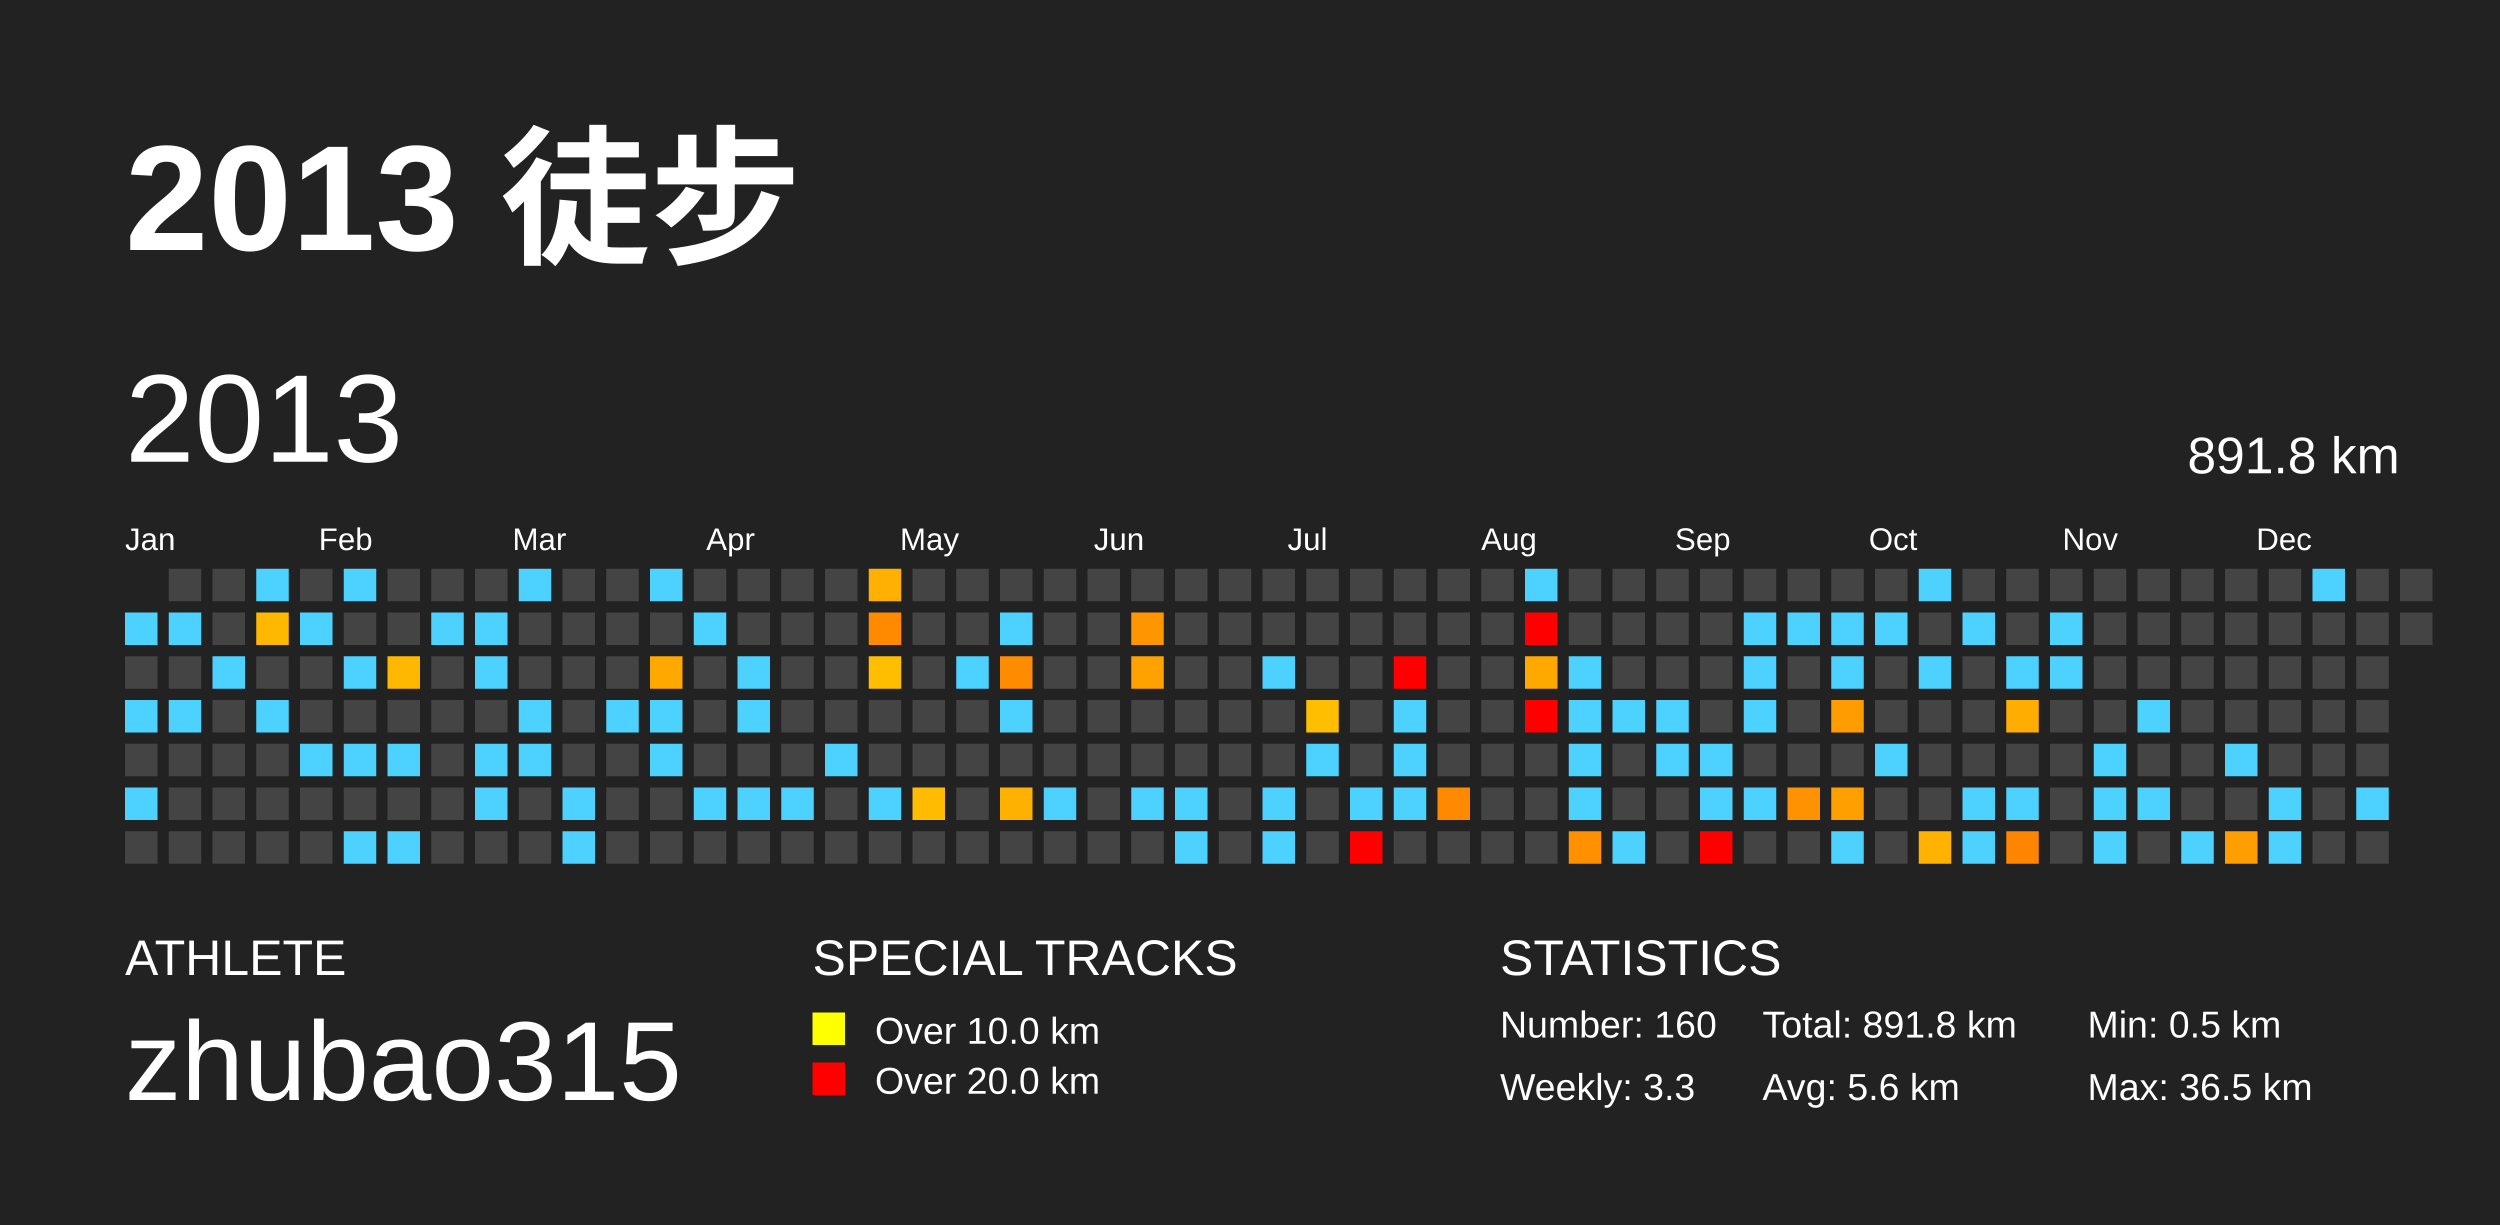
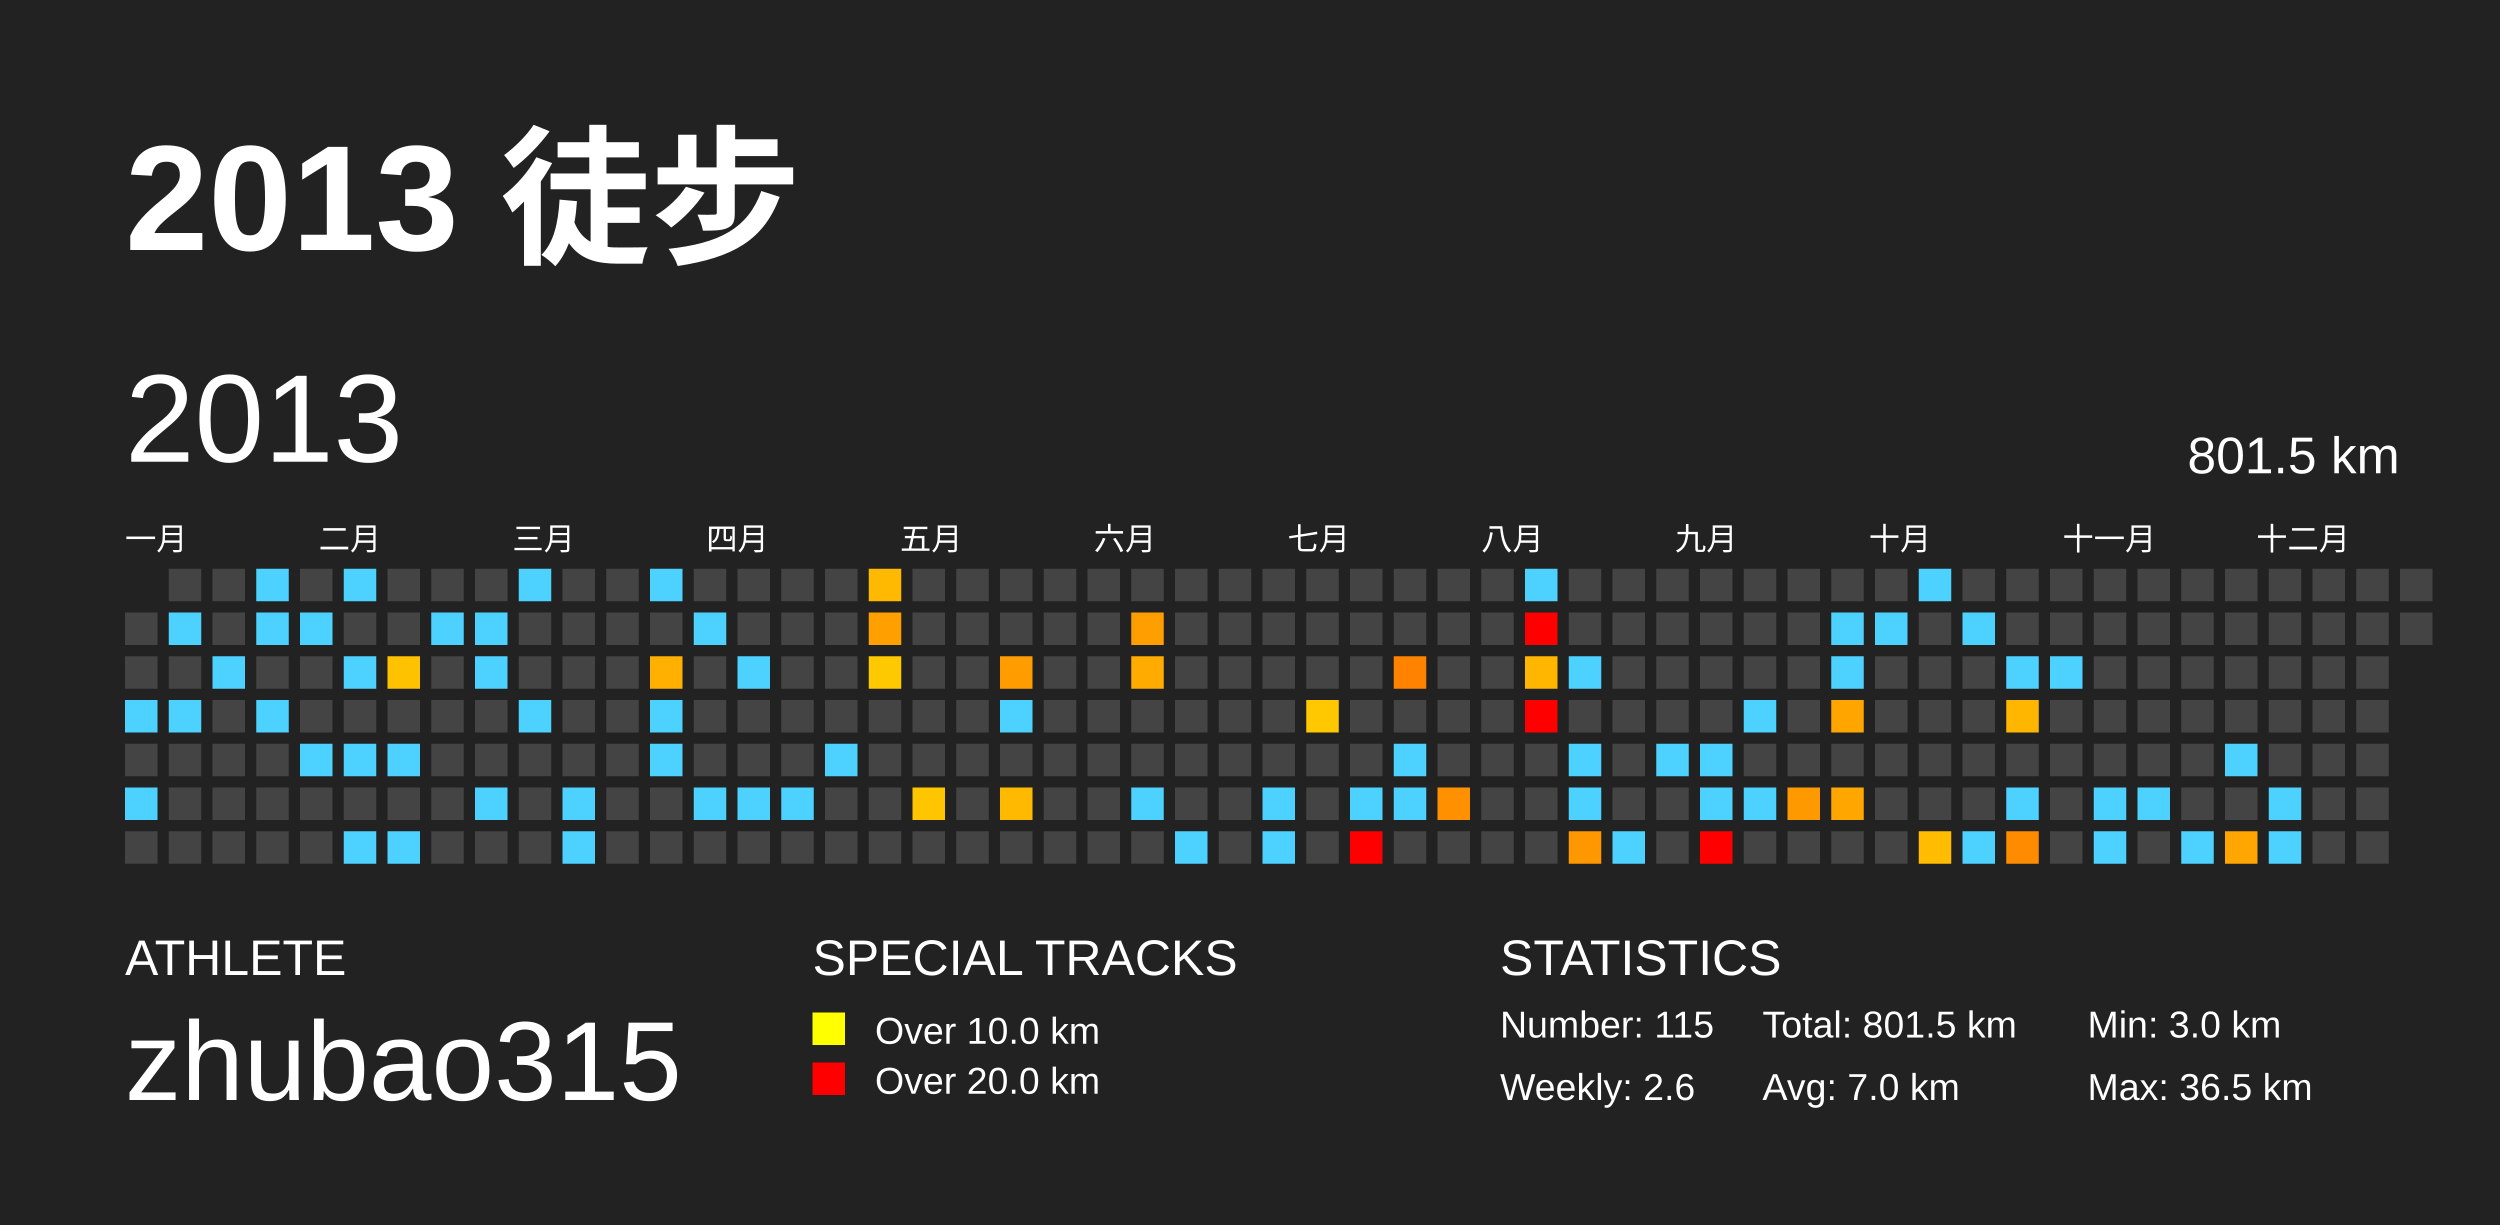
<svg xmlns="http://www.w3.org/2000/svg" baseProfile="full" height="98mm" version="1.1" viewBox="0,0,200,98" width="200mm">
  <defs />
  <rect fill="#222222" height="98" width="200" x="0" y="0" />
  <text fill="#FFFFFF" style="font-size:12px; font-family:Arial; font-weight:bold;" x="10" y="20">2013 徒步</text>
  <text fill="#FFFFFF" style="font-size:4px; font-family:Arial" x="10" y="78">ATHLETE</text>
  <text fill="#FFFFFF" style="font-size:9px; font-family:Arial" x="10" y="88">zhubao315</text>
  <text fill="#FFFFFF" style="font-size:4px; font-family:Arial" x="65" y="78">SPECIAL TRACKS</text>
  <rect fill="yellow" height="2.6" width="2.6" x="65" y="81" />
  <text fill="#FFFFFF" style="font-size:3px; font-family:Arial" x="70" y="83.5">Over 10.0 km</text>
  <rect fill="red" height="2.6" width="2.6" x="65" y="85" />
  <text fill="#FFFFFF" style="font-size:3px; font-family:Arial" x="70" y="87.5">Over 20.0 km</text>
  <text fill="#FFFFFF" style="font-size:4px; font-family:Arial" x="120" y="78">STATISTICS</text>
-   <text fill="#FFFFFF" style="font-size:3px; font-family:Arial" x="120" y="83">Number: 160</text>
-   <text fill="#FFFFFF" style="font-size:3px; font-family:Arial" x="120" y="88">Weekly: 3.3</text>
-   <text fill="#FFFFFF" style="font-size:3px; font-family:Arial" x="141" y="83">Total: 891.8 km</text>
-   <text fill="#FFFFFF" style="font-size:3px; font-family:Arial" x="141" y="88">Avg: 5.6 km</text>
-   <text fill="#FFFFFF" style="font-size:3px; font-family:Arial" x="167" y="83">Min: 0.5 km</text>
+   <text fill="#FFFFFF" style="font-size:3px; font-family:Arial" x="120" y="83">Number: 115</text>
+   <text fill="#FFFFFF" style="font-size:3px; font-family:Arial" x="120" y="88">Weekly: 2.6</text>
+   <text fill="#FFFFFF" style="font-size:3px; font-family:Arial" x="141" y="83">Total: 801.5 km</text>
+   <text fill="#FFFFFF" style="font-size:3px; font-family:Arial" x="141" y="88">Avg: 7.0 km</text>
+   <text fill="#FFFFFF" style="font-size:3px; font-family:Arial" x="167" y="83">Min: 3.0 km</text>
  <text fill="#FFFFFF" style="font-size:3px; font-family:Arial" x="167" y="88">Max: 36.5 km</text>
  <text dominant-baseline="hanging" fill="#FFFFFF" style="font-size:10.0px; font-family:Arial;" x="10" y="30">2013</text>
-   <text dominant-baseline="hanging" fill="#FFFFFF" style="font-size:4.125px; font-family:Arial;" x="175" y="35">891.8 km</text>
-   <text fill="#FFFFFF" style="font-size:2.5px; font-family:Arial" x="10.0" y="44">Jan</text>
-   <text fill="#FFFFFF" style="font-size:2.5px; font-family:Arial" x="25.5" y="44">Feb</text>
-   <text fill="#FFFFFF" style="font-size:2.5px; font-family:Arial" x="41.0" y="44">Mar</text>
-   <text fill="#FFFFFF" style="font-size:2.5px; font-family:Arial" x="56.5" y="44">Apr</text>
-   <text fill="#FFFFFF" style="font-size:2.5px; font-family:Arial" x="72.0" y="44">May</text>
-   <text fill="#FFFFFF" style="font-size:2.5px; font-family:Arial" x="87.5" y="44">Jun</text>
-   <text fill="#FFFFFF" style="font-size:2.5px; font-family:Arial" x="103.0" y="44">Jul</text>
-   <text fill="#FFFFFF" style="font-size:2.5px; font-family:Arial" x="118.5" y="44">Aug</text>
-   <text fill="#FFFFFF" style="font-size:2.5px; font-family:Arial" x="134.0" y="44">Sep</text>
-   <text fill="#FFFFFF" style="font-size:2.5px; font-family:Arial" x="149.5" y="44">Oct</text>
-   <text fill="#FFFFFF" style="font-size:2.5px; font-family:Arial" x="165.0" y="44">Nov</text>
-   <text fill="#FFFFFF" style="font-size:2.5px; font-family:Arial" x="180.5" y="44">Dec</text>
-   <rect fill="#4dd2ff" height="2.6" width="2.6" x="10.0" y="49.0" />
+   <text dominant-baseline="hanging" fill="#FFFFFF" style="font-size:4.125px; font-family:Arial;" x="175" y="35">801.5 km</text>
+   <text fill="#FFFFFF" style="font-size:2.5px; font-family:Arial" x="10.0" y="44">一月</text>
+   <text fill="#FFFFFF" style="font-size:2.5px; font-family:Arial" x="25.5" y="44">二月</text>
+   <text fill="#FFFFFF" style="font-size:2.5px; font-family:Arial" x="41.0" y="44">三月</text>
+   <text fill="#FFFFFF" style="font-size:2.5px; font-family:Arial" x="56.5" y="44">四月</text>
+   <text fill="#FFFFFF" style="font-size:2.5px; font-family:Arial" x="72.0" y="44">五月</text>
+   <text fill="#FFFFFF" style="font-size:2.5px; font-family:Arial" x="87.5" y="44">六月</text>
+   <text fill="#FFFFFF" style="font-size:2.5px; font-family:Arial" x="103.0" y="44">七月</text>
+   <text fill="#FFFFFF" style="font-size:2.5px; font-family:Arial" x="118.5" y="44">八月</text>
+   <text fill="#FFFFFF" style="font-size:2.5px; font-family:Arial" x="134.0" y="44">九月</text>
+   <text fill="#FFFFFF" style="font-size:2.5px; font-family:Arial" x="149.5" y="44">十月</text>
+   <text fill="#FFFFFF" style="font-size:2.5px; font-family:Arial" x="165.0" y="44">十一月</text>
+   <text fill="#FFFFFF" style="font-size:2.5px; font-family:Arial" x="180.5" y="44">十二月</text>
+   <rect fill="#444444" height="2.6" width="2.6" x="10.0" y="49.0" />
  <rect fill="#444444" height="2.6" width="2.6" x="10.0" y="52.5" />
  <rect fill="#4dd2ff" height="2.6" width="2.6" x="10.0" y="56.0" />
  <rect fill="#444444" height="2.6" width="2.6" x="10.0" y="59.5" />
  <rect fill="#4dd2ff" height="2.6" width="2.6" x="10.0" y="63.0" />
  <rect fill="#444444" height="2.6" width="2.6" x="10.0" y="66.5" />
  <rect fill="#444444" height="2.6" width="2.6" x="13.5" y="45.5" />
  <rect fill="#4dd2ff" height="2.6" width="2.6" x="13.5" y="49.0" />
  <rect fill="#444444" height="2.6" width="2.6" x="13.5" y="52.5" />
  <rect fill="#4dd2ff" height="2.6" width="2.6" x="13.5" y="56.0" />
  <rect fill="#444444" height="2.6" width="2.6" x="13.5" y="59.5" />
  <rect fill="#444444" height="2.6" width="2.6" x="13.5" y="63.0" />
  <rect fill="#444444" height="2.6" width="2.6" x="13.5" y="66.5" />
  <rect fill="#444444" height="2.6" width="2.6" x="17.0" y="45.5" />
  <rect fill="#444444" height="2.6" width="2.6" x="17.0" y="49.0" />
  <rect fill="#4dd2ff" height="2.6" width="2.6" x="17.0" y="52.5" />
  <rect fill="#444444" height="2.6" width="2.6" x="17.0" y="56.0" />
  <rect fill="#444444" height="2.6" width="2.6" x="17.0" y="59.5" />
  <rect fill="#444444" height="2.6" width="2.6" x="17.0" y="63.0" />
  <rect fill="#444444" height="2.6" width="2.6" x="17.0" y="66.5" />
  <rect fill="#4dd2ff" height="2.6" width="2.6" x="20.5" y="45.5" />
-   <rect fill="#ffb800" height="2.6" width="2.6" x="20.5" y="49.0" />
+   <rect fill="#4dd2ff" height="2.6" width="2.6" x="20.5" y="49.0" />
  <rect fill="#444444" height="2.6" width="2.6" x="20.5" y="52.5" />
  <rect fill="#4dd2ff" height="2.6" width="2.6" x="20.5" y="56.0" />
  <rect fill="#444444" height="2.6" width="2.6" x="20.5" y="59.5" />
  <rect fill="#444444" height="2.6" width="2.6" x="20.5" y="63.0" />
  <rect fill="#444444" height="2.6" width="2.6" x="20.5" y="66.5" />
  <rect fill="#444444" height="2.6" width="2.6" x="24.0" y="45.5" />
  <rect fill="#4dd2ff" height="2.6" width="2.6" x="24.0" y="49.0" />
  <rect fill="#444444" height="2.6" width="2.6" x="24.0" y="52.5" />
  <rect fill="#444444" height="2.6" width="2.6" x="24.0" y="56.0" />
  <rect fill="#4dd2ff" height="2.6" width="2.6" x="24.0" y="59.5" />
  <rect fill="#444444" height="2.6" width="2.6" x="24.0" y="63.0" />
  <rect fill="#444444" height="2.6" width="2.6" x="24.0" y="66.5" />
  <rect fill="#4dd2ff" height="2.6" width="2.6" x="27.5" y="45.5" />
  <rect fill="#444444" height="2.6" width="2.6" x="27.5" y="49.0" />
  <rect fill="#4dd2ff" height="2.6" width="2.6" x="27.5" y="52.5" />
  <rect fill="#444444" height="2.6" width="2.6" x="27.5" y="56.0" />
  <rect fill="#4dd2ff" height="2.6" width="2.6" x="27.5" y="59.5" />
  <rect fill="#444444" height="2.6" width="2.6" x="27.5" y="63.0" />
  <rect fill="#4dd2ff" height="2.6" width="2.6" x="27.5" y="66.5" />
  <rect fill="#444444" height="2.6" width="2.6" x="31.0" y="45.5" />
  <rect fill="#444444" height="2.6" width="2.6" x="31.0" y="49.0" />
-   <rect fill="#ffb800" height="2.6" width="2.6" x="31.0" y="52.5" />
+   <rect fill="#ffc200" height="2.6" width="2.6" x="31.0" y="52.5" />
  <rect fill="#444444" height="2.6" width="2.6" x="31.0" y="56.0" />
  <rect fill="#4dd2ff" height="2.6" width="2.6" x="31.0" y="59.5" />
  <rect fill="#444444" height="2.6" width="2.6" x="31.0" y="63.0" />
  <rect fill="#4dd2ff" height="2.6" width="2.6" x="31.0" y="66.5" />
  <rect fill="#444444" height="2.6" width="2.6" x="34.5" y="45.5" />
  <rect fill="#4dd2ff" height="2.6" width="2.6" x="34.5" y="49.0" />
  <rect fill="#444444" height="2.6" width="2.6" x="34.5" y="52.5" />
  <rect fill="#444444" height="2.6" width="2.6" x="34.5" y="56.0" />
  <rect fill="#444444" height="2.6" width="2.6" x="34.5" y="59.5" />
  <rect fill="#444444" height="2.6" width="2.6" x="34.5" y="63.0" />
  <rect fill="#444444" height="2.6" width="2.6" x="34.5" y="66.5" />
  <rect fill="#444444" height="2.6" width="2.6" x="38.0" y="45.5" />
  <rect fill="#4dd2ff" height="2.6" width="2.6" x="38.0" y="49.0" />
  <rect fill="#4dd2ff" height="2.6" width="2.6" x="38.0" y="52.5" />
  <rect fill="#444444" height="2.6" width="2.6" x="38.0" y="56.0" />
-   <rect fill="#4dd2ff" height="2.6" width="2.6" x="38.0" y="59.5" />
+   <rect fill="#444444" height="2.6" width="2.6" x="38.0" y="59.5" />
  <rect fill="#4dd2ff" height="2.6" width="2.6" x="38.0" y="63.0" />
  <rect fill="#444444" height="2.6" width="2.6" x="38.0" y="66.5" />
  <rect fill="#4dd2ff" height="2.6" width="2.6" x="41.5" y="45.5" />
  <rect fill="#444444" height="2.6" width="2.6" x="41.5" y="49.0" />
  <rect fill="#444444" height="2.6" width="2.6" x="41.5" y="52.5" />
  <rect fill="#4dd2ff" height="2.6" width="2.6" x="41.5" y="56.0" />
-   <rect fill="#4dd2ff" height="2.6" width="2.6" x="41.5" y="59.5" />
+   <rect fill="#444444" height="2.6" width="2.6" x="41.5" y="59.5" />
  <rect fill="#444444" height="2.6" width="2.6" x="41.5" y="63.0" />
  <rect fill="#444444" height="2.6" width="2.6" x="41.5" y="66.5" />
  <rect fill="#444444" height="2.6" width="2.6" x="45.0" y="45.5" />
  <rect fill="#444444" height="2.6" width="2.6" x="45.0" y="49.0" />
  <rect fill="#444444" height="2.6" width="2.6" x="45.0" y="52.5" />
  <rect fill="#444444" height="2.6" width="2.6" x="45.0" y="56.0" />
  <rect fill="#444444" height="2.6" width="2.6" x="45.0" y="59.5" />
  <rect fill="#4dd2ff" height="2.6" width="2.6" x="45.0" y="63.0" />
  <rect fill="#4dd2ff" height="2.6" width="2.6" x="45.0" y="66.5" />
  <rect fill="#444444" height="2.6" width="2.6" x="48.5" y="45.5" />
  <rect fill="#444444" height="2.6" width="2.6" x="48.5" y="49.0" />
  <rect fill="#444444" height="2.6" width="2.6" x="48.5" y="52.5" />
-   <rect fill="#4dd2ff" height="2.6" width="2.6" x="48.5" y="56.0" />
+   <rect fill="#444444" height="2.6" width="2.6" x="48.5" y="56.0" />
  <rect fill="#444444" height="2.6" width="2.6" x="48.5" y="59.5" />
  <rect fill="#444444" height="2.6" width="2.6" x="48.5" y="63.0" />
  <rect fill="#444444" height="2.6" width="2.6" x="48.5" y="66.5" />
  <rect fill="#4dd2ff" height="2.6" width="2.6" x="52.0" y="45.5" />
  <rect fill="#444444" height="2.6" width="2.6" x="52.0" y="49.0" />
-   <rect fill="#ffa800" height="2.6" width="2.6" x="52.0" y="52.5" />
+   <rect fill="#ffb000" height="2.6" width="2.6" x="52.0" y="52.5" />
  <rect fill="#4dd2ff" height="2.6" width="2.6" x="52.0" y="56.0" />
  <rect fill="#4dd2ff" height="2.6" width="2.6" x="52.0" y="59.5" />
  <rect fill="#444444" height="2.6" width="2.6" x="52.0" y="63.0" />
  <rect fill="#444444" height="2.6" width="2.6" x="52.0" y="66.5" />
  <rect fill="#444444" height="2.6" width="2.6" x="55.5" y="45.5" />
  <rect fill="#4dd2ff" height="2.6" width="2.6" x="55.5" y="49.0" />
  <rect fill="#444444" height="2.6" width="2.6" x="55.5" y="52.5" />
  <rect fill="#444444" height="2.6" width="2.6" x="55.5" y="56.0" />
  <rect fill="#444444" height="2.6" width="2.6" x="55.5" y="59.5" />
  <rect fill="#4dd2ff" height="2.6" width="2.6" x="55.5" y="63.0" />
  <rect fill="#444444" height="2.6" width="2.6" x="55.5" y="66.5" />
  <rect fill="#444444" height="2.6" width="2.6" x="59.0" y="45.5" />
  <rect fill="#444444" height="2.6" width="2.6" x="59.0" y="49.0" />
  <rect fill="#4dd2ff" height="2.6" width="2.6" x="59.0" y="52.5" />
-   <rect fill="#4dd2ff" height="2.6" width="2.6" x="59.0" y="56.0" />
+   <rect fill="#444444" height="2.6" width="2.6" x="59.0" y="56.0" />
  <rect fill="#444444" height="2.6" width="2.6" x="59.0" y="59.5" />
  <rect fill="#4dd2ff" height="2.6" width="2.6" x="59.0" y="63.0" />
  <rect fill="#444444" height="2.6" width="2.6" x="59.0" y="66.5" />
  <rect fill="#444444" height="2.6" width="2.6" x="62.5" y="45.5" />
  <rect fill="#444444" height="2.6" width="2.6" x="62.5" y="49.0" />
  <rect fill="#444444" height="2.6" width="2.6" x="62.5" y="52.5" />
  <rect fill="#444444" height="2.6" width="2.6" x="62.5" y="56.0" />
  <rect fill="#444444" height="2.6" width="2.6" x="62.5" y="59.5" />
  <rect fill="#4dd2ff" height="2.6" width="2.6" x="62.5" y="63.0" />
  <rect fill="#444444" height="2.6" width="2.6" x="62.5" y="66.5" />
  <rect fill="#444444" height="2.6" width="2.6" x="66.0" y="45.5" />
  <rect fill="#444444" height="2.6" width="2.6" x="66.0" y="49.0" />
  <rect fill="#444444" height="2.6" width="2.6" x="66.0" y="52.5" />
  <rect fill="#444444" height="2.6" width="2.6" x="66.0" y="56.0" />
  <rect fill="#4dd2ff" height="2.6" width="2.6" x="66.0" y="59.5" />
  <rect fill="#444444" height="2.6" width="2.6" x="66.0" y="63.0" />
  <rect fill="#444444" height="2.6" width="2.6" x="66.0" y="66.5" />
-   <rect fill="#ffb000" height="2.6" width="2.6" x="69.5" y="45.5" />
-   <rect fill="#ff8a00" height="2.6" width="2.6" x="69.5" y="49.0" />
-   <rect fill="#ffbf00" height="2.6" width="2.6" x="69.5" y="52.5" />
+   <rect fill="#ffb900" height="2.6" width="2.6" x="69.5" y="45.5" />
+   <rect fill="#ff9f00" height="2.6" width="2.6" x="69.5" y="49.0" />
+   <rect fill="#ffc900" height="2.6" width="2.6" x="69.5" y="52.5" />
  <rect fill="#444444" height="2.6" width="2.6" x="69.5" y="56.0" />
  <rect fill="#444444" height="2.6" width="2.6" x="69.5" y="59.5" />
-   <rect fill="#4dd2ff" height="2.6" width="2.6" x="69.5" y="63.0" />
+   <rect fill="#444444" height="2.6" width="2.6" x="69.5" y="63.0" />
  <rect fill="#444444" height="2.6" width="2.6" x="69.5" y="66.5" />
  <rect fill="#444444" height="2.6" width="2.6" x="73.0" y="45.5" />
  <rect fill="#444444" height="2.6" width="2.6" x="73.0" y="49.0" />
  <rect fill="#444444" height="2.6" width="2.6" x="73.0" y="52.5" />
  <rect fill="#444444" height="2.6" width="2.6" x="73.0" y="56.0" />
  <rect fill="#444444" height="2.6" width="2.6" x="73.0" y="59.5" />
-   <rect fill="#ffbc00" height="2.6" width="2.6" x="73.0" y="63.0" />
+   <rect fill="#ffc600" height="2.6" width="2.6" x="73.0" y="63.0" />
  <rect fill="#444444" height="2.6" width="2.6" x="73.0" y="66.5" />
  <rect fill="#444444" height="2.6" width="2.6" x="76.5" y="45.5" />
  <rect fill="#444444" height="2.6" width="2.6" x="76.5" y="49.0" />
-   <rect fill="#4dd2ff" height="2.6" width="2.6" x="76.5" y="52.5" />
+   <rect fill="#444444" height="2.6" width="2.6" x="76.5" y="52.5" />
  <rect fill="#444444" height="2.6" width="2.6" x="76.5" y="56.0" />
  <rect fill="#444444" height="2.6" width="2.6" x="76.5" y="59.5" />
  <rect fill="#444444" height="2.6" width="2.6" x="76.5" y="63.0" />
  <rect fill="#444444" height="2.6" width="2.6" x="76.5" y="66.5" />
  <rect fill="#444444" height="2.6" width="2.6" x="80.0" y="45.5" />
-   <rect fill="#4dd2ff" height="2.6" width="2.6" x="80.0" y="49.0" />
-   <rect fill="#ff8b00" height="2.6" width="2.6" x="80.0" y="52.5" />
+   <rect fill="#444444" height="2.6" width="2.6" x="80.0" y="49.0" />
+   <rect fill="#ff9d00" height="2.6" width="2.6" x="80.0" y="52.5" />
  <rect fill="#4dd2ff" height="2.6" width="2.6" x="80.0" y="56.0" />
  <rect fill="#444444" height="2.6" width="2.6" x="80.0" y="59.5" />
-   <rect fill="#ffb100" height="2.6" width="2.6" x="80.0" y="63.0" />
+   <rect fill="#ffba00" height="2.6" width="2.6" x="80.0" y="63.0" />
  <rect fill="#444444" height="2.6" width="2.6" x="80.0" y="66.5" />
  <rect fill="#444444" height="2.6" width="2.6" x="83.5" y="45.5" />
  <rect fill="#444444" height="2.6" width="2.6" x="83.5" y="49.0" />
  <rect fill="#444444" height="2.6" width="2.6" x="83.5" y="52.5" />
  <rect fill="#444444" height="2.6" width="2.6" x="83.5" y="56.0" />
  <rect fill="#444444" height="2.6" width="2.6" x="83.5" y="59.5" />
-   <rect fill="#4dd2ff" height="2.6" width="2.6" x="83.5" y="63.0" />
+   <rect fill="#444444" height="2.6" width="2.6" x="83.5" y="63.0" />
  <rect fill="#444444" height="2.6" width="2.6" x="83.5" y="66.5" />
  <rect fill="#444444" height="2.6" width="2.6" x="87.0" y="45.5" />
  <rect fill="#444444" height="2.6" width="2.6" x="87.0" y="49.0" />
  <rect fill="#444444" height="2.6" width="2.6" x="87.0" y="52.5" />
  <rect fill="#444444" height="2.6" width="2.6" x="87.0" y="56.0" />
  <rect fill="#444444" height="2.6" width="2.6" x="87.0" y="59.5" />
  <rect fill="#444444" height="2.6" width="2.6" x="87.0" y="63.0" />
  <rect fill="#444444" height="2.6" width="2.6" x="87.0" y="66.5" />
  <rect fill="#444444" height="2.6" width="2.6" x="90.5" y="45.5" />
-   <rect fill="#ff9600" height="2.6" width="2.6" x="90.5" y="49.0" />
-   <rect fill="#ffa200" height="2.6" width="2.6" x="90.5" y="52.5" />
+   <rect fill="#ff9e00" height="2.6" width="2.6" x="90.5" y="49.0" />
+   <rect fill="#ffab00" height="2.6" width="2.6" x="90.5" y="52.5" />
  <rect fill="#444444" height="2.6" width="2.6" x="90.5" y="56.0" />
  <rect fill="#444444" height="2.6" width="2.6" x="90.5" y="59.5" />
  <rect fill="#4dd2ff" height="2.6" width="2.6" x="90.5" y="63.0" />
  <rect fill="#444444" height="2.6" width="2.6" x="90.5" y="66.5" />
  <rect fill="#444444" height="2.6" width="2.6" x="94.0" y="45.5" />
  <rect fill="#444444" height="2.6" width="2.6" x="94.0" y="49.0" />
  <rect fill="#444444" height="2.6" width="2.6" x="94.0" y="52.5" />
  <rect fill="#444444" height="2.6" width="2.6" x="94.0" y="56.0" />
  <rect fill="#444444" height="2.6" width="2.6" x="94.0" y="59.5" />
-   <rect fill="#4dd2ff" height="2.6" width="2.6" x="94.0" y="63.0" />
+   <rect fill="#444444" height="2.6" width="2.6" x="94.0" y="63.0" />
  <rect fill="#4dd2ff" height="2.6" width="2.6" x="94.0" y="66.5" />
  <rect fill="#444444" height="2.6" width="2.6" x="97.5" y="45.5" />
  <rect fill="#444444" height="2.6" width="2.6" x="97.5" y="49.0" />
  <rect fill="#444444" height="2.6" width="2.6" x="97.5" y="52.5" />
  <rect fill="#444444" height="2.6" width="2.6" x="97.5" y="56.0" />
  <rect fill="#444444" height="2.6" width="2.6" x="97.5" y="59.5" />
  <rect fill="#444444" height="2.6" width="2.6" x="97.5" y="63.0" />
  <rect fill="#444444" height="2.6" width="2.6" x="97.5" y="66.5" />
  <rect fill="#444444" height="2.6" width="2.6" x="101.0" y="45.5" />
  <rect fill="#444444" height="2.6" width="2.6" x="101.0" y="49.0" />
-   <rect fill="#4dd2ff" height="2.6" width="2.6" x="101.0" y="52.5" />
+   <rect fill="#444444" height="2.6" width="2.6" x="101.0" y="52.5" />
  <rect fill="#444444" height="2.6" width="2.6" x="101.0" y="56.0" />
  <rect fill="#444444" height="2.6" width="2.6" x="101.0" y="59.5" />
  <rect fill="#4dd2ff" height="2.6" width="2.6" x="101.0" y="63.0" />
  <rect fill="#4dd2ff" height="2.6" width="2.6" x="101.0" y="66.5" />
  <rect fill="#444444" height="2.6" width="2.6" x="104.5" y="45.5" />
  <rect fill="#444444" height="2.6" width="2.6" x="104.5" y="49.0" />
  <rect fill="#444444" height="2.6" width="2.6" x="104.5" y="52.5" />
-   <rect fill="#ffbe00" height="2.6" width="2.6" x="104.5" y="56.0" />
-   <rect fill="#4dd2ff" height="2.6" width="2.6" x="104.5" y="59.5" />
+   <rect fill="#ffc800" height="2.6" width="2.6" x="104.5" y="56.0" />
+   <rect fill="#444444" height="2.6" width="2.6" x="104.5" y="59.5" />
  <rect fill="#444444" height="2.6" width="2.6" x="104.5" y="63.0" />
  <rect fill="#444444" height="2.6" width="2.6" x="104.5" y="66.5" />
  <rect fill="#444444" height="2.6" width="2.6" x="108.0" y="45.5" />
  <rect fill="#444444" height="2.6" width="2.6" x="108.0" y="49.0" />
  <rect fill="#444444" height="2.6" width="2.6" x="108.0" y="52.5" />
  <rect fill="#444444" height="2.6" width="2.6" x="108.0" y="56.0" />
  <rect fill="#444444" height="2.6" width="2.6" x="108.0" y="59.5" />
  <rect fill="#4dd2ff" height="2.6" width="2.6" x="108.0" y="63.0" />
  <rect fill="red" height="2.6" width="2.6" x="108.0" y="66.5" />
  <rect fill="#444444" height="2.6" width="2.6" x="111.5" y="45.5" />
  <rect fill="#444444" height="2.6" width="2.6" x="111.5" y="49.0" />
-   <rect fill="red" height="2.6" width="2.6" x="111.5" y="52.5" />
-   <rect fill="#4dd2ff" height="2.6" width="2.6" x="111.5" y="56.0" />
+   <rect fill="#ff8200" height="2.6" width="2.6" x="111.5" y="52.5" />
+   <rect fill="#444444" height="2.6" width="2.6" x="111.5" y="56.0" />
  <rect fill="#4dd2ff" height="2.6" width="2.6" x="111.5" y="59.5" />
  <rect fill="#4dd2ff" height="2.6" width="2.6" x="111.5" y="63.0" />
  <rect fill="#444444" height="2.6" width="2.6" x="111.5" y="66.5" />
  <rect fill="#444444" height="2.6" width="2.6" x="115.0" y="45.5" />
  <rect fill="#444444" height="2.6" width="2.6" x="115.0" y="49.0" />
  <rect fill="#444444" height="2.6" width="2.6" x="115.0" y="52.5" />
  <rect fill="#444444" height="2.6" width="2.6" x="115.0" y="56.0" />
  <rect fill="#444444" height="2.6" width="2.6" x="115.0" y="59.5" />
-   <rect fill="#ff8900" height="2.6" width="2.6" x="115.0" y="63.0" />
+   <rect fill="#ff9000" height="2.6" width="2.6" x="115.0" y="63.0" />
  <rect fill="#444444" height="2.6" width="2.6" x="115.0" y="66.5" />
  <rect fill="#444444" height="2.6" width="2.6" x="118.5" y="45.5" />
  <rect fill="#444444" height="2.6" width="2.6" x="118.5" y="49.0" />
  <rect fill="#444444" height="2.6" width="2.6" x="118.5" y="52.5" />
  <rect fill="#444444" height="2.6" width="2.6" x="118.5" y="56.0" />
  <rect fill="#444444" height="2.6" width="2.6" x="118.5" y="59.5" />
  <rect fill="#444444" height="2.6" width="2.6" x="118.5" y="63.0" />
  <rect fill="#444444" height="2.6" width="2.6" x="118.5" y="66.5" />
  <rect fill="#4dd2ff" height="2.6" width="2.6" x="122.0" y="45.5" />
  <rect fill="red" height="2.6" width="2.6" x="122.0" y="49.0" />
-   <rect fill="#ffa900" height="2.6" width="2.6" x="122.0" y="52.5" />
+   <rect fill="#ffb600" height="2.6" width="2.6" x="122.0" y="52.5" />
  <rect fill="red" height="2.6" width="2.6" x="122.0" y="56.0" />
  <rect fill="#444444" height="2.6" width="2.6" x="122.0" y="59.5" />
  <rect fill="#444444" height="2.6" width="2.6" x="122.0" y="63.0" />
  <rect fill="#444444" height="2.6" width="2.6" x="122.0" y="66.5" />
  <rect fill="#444444" height="2.6" width="2.6" x="125.5" y="45.5" />
  <rect fill="#444444" height="2.6" width="2.6" x="125.5" y="49.0" />
  <rect fill="#4dd2ff" height="2.6" width="2.6" x="125.5" y="52.5" />
-   <rect fill="#4dd2ff" height="2.6" width="2.6" x="125.5" y="56.0" />
+   <rect fill="#444444" height="2.6" width="2.6" x="125.5" y="56.0" />
  <rect fill="#4dd2ff" height="2.6" width="2.6" x="125.5" y="59.5" />
  <rect fill="#4dd2ff" height="2.6" width="2.6" x="125.5" y="63.0" />
-   <rect fill="#ff9100" height="2.6" width="2.6" x="125.5" y="66.5" />
+   <rect fill="#ff9800" height="2.6" width="2.6" x="125.5" y="66.5" />
  <rect fill="#444444" height="2.6" width="2.6" x="129.0" y="45.5" />
  <rect fill="#444444" height="2.6" width="2.6" x="129.0" y="49.0" />
  <rect fill="#444444" height="2.6" width="2.6" x="129.0" y="52.5" />
-   <rect fill="#4dd2ff" height="2.6" width="2.6" x="129.0" y="56.0" />
+   <rect fill="#444444" height="2.6" width="2.6" x="129.0" y="56.0" />
  <rect fill="#444444" height="2.6" width="2.6" x="129.0" y="59.5" />
  <rect fill="#444444" height="2.6" width="2.6" x="129.0" y="63.0" />
  <rect fill="#4dd2ff" height="2.6" width="2.6" x="129.0" y="66.5" />
  <rect fill="#444444" height="2.6" width="2.6" x="132.5" y="45.5" />
  <rect fill="#444444" height="2.6" width="2.6" x="132.5" y="49.0" />
  <rect fill="#444444" height="2.6" width="2.6" x="132.5" y="52.5" />
-   <rect fill="#4dd2ff" height="2.6" width="2.6" x="132.5" y="56.0" />
+   <rect fill="#444444" height="2.6" width="2.6" x="132.5" y="56.0" />
  <rect fill="#4dd2ff" height="2.6" width="2.6" x="132.5" y="59.5" />
  <rect fill="#444444" height="2.6" width="2.6" x="132.5" y="63.0" />
  <rect fill="#444444" height="2.6" width="2.6" x="132.5" y="66.5" />
  <rect fill="#444444" height="2.6" width="2.6" x="136.0" y="45.5" />
  <rect fill="#444444" height="2.6" width="2.6" x="136.0" y="49.0" />
  <rect fill="#444444" height="2.6" width="2.6" x="136.0" y="52.5" />
  <rect fill="#444444" height="2.6" width="2.6" x="136.0" y="56.0" />
  <rect fill="#4dd2ff" height="2.6" width="2.6" x="136.0" y="59.5" />
  <rect fill="#4dd2ff" height="2.6" width="2.6" x="136.0" y="63.0" />
  <rect fill="red" height="2.6" width="2.6" x="136.0" y="66.5" />
  <rect fill="#444444" height="2.6" width="2.6" x="139.5" y="45.5" />
-   <rect fill="#4dd2ff" height="2.6" width="2.6" x="139.5" y="49.0" />
-   <rect fill="#4dd2ff" height="2.6" width="2.6" x="139.5" y="52.5" />
+   <rect fill="#444444" height="2.6" width="2.6" x="139.5" y="49.0" />
+   <rect fill="#444444" height="2.6" width="2.6" x="139.5" y="52.5" />
  <rect fill="#4dd2ff" height="2.6" width="2.6" x="139.5" y="56.0" />
  <rect fill="#444444" height="2.6" width="2.6" x="139.5" y="59.5" />
  <rect fill="#4dd2ff" height="2.6" width="2.6" x="139.5" y="63.0" />
  <rect fill="#444444" height="2.6" width="2.6" x="139.5" y="66.5" />
  <rect fill="#444444" height="2.6" width="2.6" x="143.0" y="45.5" />
-   <rect fill="#4dd2ff" height="2.6" width="2.6" x="143.0" y="49.0" />
+   <rect fill="#444444" height="2.6" width="2.6" x="143.0" y="49.0" />
  <rect fill="#444444" height="2.6" width="2.6" x="143.0" y="52.5" />
  <rect fill="#444444" height="2.6" width="2.6" x="143.0" y="56.0" />
  <rect fill="#444444" height="2.6" width="2.6" x="143.0" y="59.5" />
-   <rect fill="#ff9200" height="2.6" width="2.6" x="143.0" y="63.0" />
+   <rect fill="#ff9900" height="2.6" width="2.6" x="143.0" y="63.0" />
  <rect fill="#444444" height="2.6" width="2.6" x="143.0" y="66.5" />
  <rect fill="#444444" height="2.6" width="2.6" x="146.5" y="45.5" />
  <rect fill="#4dd2ff" height="2.6" width="2.6" x="146.5" y="49.0" />
  <rect fill="#4dd2ff" height="2.6" width="2.6" x="146.5" y="52.5" />
-   <rect fill="#ff9d00" height="2.6" width="2.6" x="146.5" y="56.0" />
+   <rect fill="#ffa500" height="2.6" width="2.6" x="146.5" y="56.0" />
  <rect fill="#444444" height="2.6" width="2.6" x="146.5" y="59.5" />
-   <rect fill="#ff9f00" height="2.6" width="2.6" x="146.5" y="63.0" />
-   <rect fill="#4dd2ff" height="2.6" width="2.6" x="146.5" y="66.5" />
+   <rect fill="#ffa700" height="2.6" width="2.6" x="146.5" y="63.0" />
+   <rect fill="#444444" height="2.6" width="2.6" x="146.5" y="66.5" />
  <rect fill="#444444" height="2.6" width="2.6" x="150.0" y="45.5" />
  <rect fill="#4dd2ff" height="2.6" width="2.6" x="150.0" y="49.0" />
  <rect fill="#444444" height="2.6" width="2.6" x="150.0" y="52.5" />
  <rect fill="#444444" height="2.6" width="2.6" x="150.0" y="56.0" />
-   <rect fill="#4dd2ff" height="2.6" width="2.6" x="150.0" y="59.5" />
+   <rect fill="#444444" height="2.6" width="2.6" x="150.0" y="59.5" />
  <rect fill="#444444" height="2.6" width="2.6" x="150.0" y="63.0" />
  <rect fill="#444444" height="2.6" width="2.6" x="150.0" y="66.5" />
  <rect fill="#4dd2ff" height="2.6" width="2.6" x="153.5" y="45.5" />
  <rect fill="#444444" height="2.6" width="2.6" x="153.5" y="49.0" />
-   <rect fill="#4dd2ff" height="2.6" width="2.6" x="153.5" y="52.5" />
+   <rect fill="#444444" height="2.6" width="2.6" x="153.5" y="52.5" />
  <rect fill="#444444" height="2.6" width="2.6" x="153.5" y="56.0" />
  <rect fill="#444444" height="2.6" width="2.6" x="153.5" y="59.5" />
  <rect fill="#444444" height="2.6" width="2.6" x="153.5" y="63.0" />
-   <rect fill="#ffb300" height="2.6" width="2.6" x="153.5" y="66.5" />
+   <rect fill="#ffbc00" height="2.6" width="2.6" x="153.5" y="66.5" />
  <rect fill="#444444" height="2.6" width="2.6" x="157.0" y="45.5" />
  <rect fill="#4dd2ff" height="2.6" width="2.6" x="157.0" y="49.0" />
  <rect fill="#444444" height="2.6" width="2.6" x="157.0" y="52.5" />
  <rect fill="#444444" height="2.6" width="2.6" x="157.0" y="56.0" />
  <rect fill="#444444" height="2.6" width="2.6" x="157.0" y="59.5" />
-   <rect fill="#4dd2ff" height="2.6" width="2.6" x="157.0" y="63.0" />
+   <rect fill="#444444" height="2.6" width="2.6" x="157.0" y="63.0" />
  <rect fill="#4dd2ff" height="2.6" width="2.6" x="157.0" y="66.5" />
  <rect fill="#444444" height="2.6" width="2.6" x="160.5" y="45.5" />
  <rect fill="#444444" height="2.6" width="2.6" x="160.5" y="49.0" />
  <rect fill="#4dd2ff" height="2.6" width="2.6" x="160.5" y="52.5" />
-   <rect fill="#ffad00" height="2.6" width="2.6" x="160.5" y="56.0" />
+   <rect fill="#ffb600" height="2.6" width="2.6" x="160.5" y="56.0" />
  <rect fill="#444444" height="2.6" width="2.6" x="160.5" y="59.5" />
  <rect fill="#4dd2ff" height="2.6" width="2.6" x="160.5" y="63.0" />
-   <rect fill="#ff8500" height="2.6" width="2.6" x="160.5" y="66.5" />
+   <rect fill="#ff8c00" height="2.6" width="2.6" x="160.5" y="66.5" />
  <rect fill="#444444" height="2.6" width="2.6" x="164.0" y="45.5" />
-   <rect fill="#4dd2ff" height="2.6" width="2.6" x="164.0" y="49.0" />
+   <rect fill="#444444" height="2.6" width="2.6" x="164.0" y="49.0" />
  <rect fill="#4dd2ff" height="2.6" width="2.6" x="164.0" y="52.5" />
  <rect fill="#444444" height="2.6" width="2.6" x="164.0" y="56.0" />
  <rect fill="#444444" height="2.6" width="2.6" x="164.0" y="59.5" />
  <rect fill="#444444" height="2.6" width="2.6" x="164.0" y="63.0" />
  <rect fill="#444444" height="2.6" width="2.6" x="164.0" y="66.5" />
  <rect fill="#444444" height="2.6" width="2.6" x="167.5" y="45.5" />
  <rect fill="#444444" height="2.6" width="2.6" x="167.5" y="49.0" />
  <rect fill="#444444" height="2.6" width="2.6" x="167.5" y="52.5" />
  <rect fill="#444444" height="2.6" width="2.6" x="167.5" y="56.0" />
-   <rect fill="#4dd2ff" height="2.6" width="2.6" x="167.5" y="59.5" />
+   <rect fill="#444444" height="2.6" width="2.6" x="167.5" y="59.5" />
  <rect fill="#4dd2ff" height="2.6" width="2.6" x="167.5" y="63.0" />
  <rect fill="#4dd2ff" height="2.6" width="2.6" x="167.5" y="66.5" />
  <rect fill="#444444" height="2.6" width="2.6" x="171.0" y="45.5" />
  <rect fill="#444444" height="2.6" width="2.6" x="171.0" y="49.0" />
  <rect fill="#444444" height="2.6" width="2.6" x="171.0" y="52.5" />
-   <rect fill="#4dd2ff" height="2.6" width="2.6" x="171.0" y="56.0" />
+   <rect fill="#444444" height="2.6" width="2.6" x="171.0" y="56.0" />
  <rect fill="#444444" height="2.6" width="2.6" x="171.0" y="59.5" />
  <rect fill="#4dd2ff" height="2.6" width="2.6" x="171.0" y="63.0" />
  <rect fill="#444444" height="2.6" width="2.6" x="171.0" y="66.5" />
  <rect fill="#444444" height="2.6" width="2.6" x="174.5" y="45.5" />
  <rect fill="#444444" height="2.6" width="2.6" x="174.5" y="49.0" />
  <rect fill="#444444" height="2.6" width="2.6" x="174.5" y="52.5" />
  <rect fill="#444444" height="2.6" width="2.6" x="174.5" y="56.0" />
  <rect fill="#444444" height="2.6" width="2.6" x="174.5" y="59.5" />
  <rect fill="#444444" height="2.6" width="2.6" x="174.5" y="63.0" />
  <rect fill="#4dd2ff" height="2.6" width="2.6" x="174.5" y="66.5" />
  <rect fill="#444444" height="2.6" width="2.6" x="178.0" y="45.5" />
  <rect fill="#444444" height="2.6" width="2.6" x="178.0" y="49.0" />
  <rect fill="#444444" height="2.6" width="2.6" x="178.0" y="52.5" />
  <rect fill="#444444" height="2.6" width="2.6" x="178.0" y="56.0" />
  <rect fill="#4dd2ff" height="2.6" width="2.6" x="178.0" y="59.5" />
  <rect fill="#444444" height="2.6" width="2.6" x="178.0" y="63.0" />
-   <rect fill="#ff9e00" height="2.6" width="2.6" x="178.0" y="66.5" />
+   <rect fill="#ffa600" height="2.6" width="2.6" x="178.0" y="66.5" />
  <rect fill="#444444" height="2.6" width="2.6" x="181.5" y="45.5" />
  <rect fill="#444444" height="2.6" width="2.6" x="181.5" y="49.0" />
  <rect fill="#444444" height="2.6" width="2.6" x="181.5" y="52.5" />
  <rect fill="#444444" height="2.6" width="2.6" x="181.5" y="56.0" />
  <rect fill="#444444" height="2.6" width="2.6" x="181.5" y="59.5" />
  <rect fill="#4dd2ff" height="2.6" width="2.6" x="181.5" y="63.0" />
  <rect fill="#4dd2ff" height="2.6" width="2.6" x="181.5" y="66.5" />
-   <rect fill="#4dd2ff" height="2.6" width="2.6" x="185.0" y="45.5" />
+   <rect fill="#444444" height="2.6" width="2.6" x="185.0" y="45.5" />
  <rect fill="#444444" height="2.6" width="2.6" x="185.0" y="49.0" />
  <rect fill="#444444" height="2.6" width="2.6" x="185.0" y="52.5" />
  <rect fill="#444444" height="2.6" width="2.6" x="185.0" y="56.0" />
  <rect fill="#444444" height="2.6" width="2.6" x="185.0" y="59.5" />
  <rect fill="#444444" height="2.6" width="2.6" x="185.0" y="63.0" />
  <rect fill="#444444" height="2.6" width="2.6" x="185.0" y="66.5" />
  <rect fill="#444444" height="2.6" width="2.6" x="188.5" y="45.5" />
  <rect fill="#444444" height="2.6" width="2.6" x="188.5" y="49.0" />
  <rect fill="#444444" height="2.6" width="2.6" x="188.5" y="52.5" />
  <rect fill="#444444" height="2.6" width="2.6" x="188.5" y="56.0" />
  <rect fill="#444444" height="2.6" width="2.6" x="188.5" y="59.5" />
-   <rect fill="#4dd2ff" height="2.6" width="2.6" x="188.5" y="63.0" />
+   <rect fill="#444444" height="2.6" width="2.6" x="188.5" y="63.0" />
  <rect fill="#444444" height="2.6" width="2.6" x="188.5" y="66.5" />
  <rect fill="#444444" height="2.6" width="2.6" x="192.0" y="45.5" />
  <rect fill="#444444" height="2.6" width="2.6" x="192.0" y="49.0" />
</svg>
